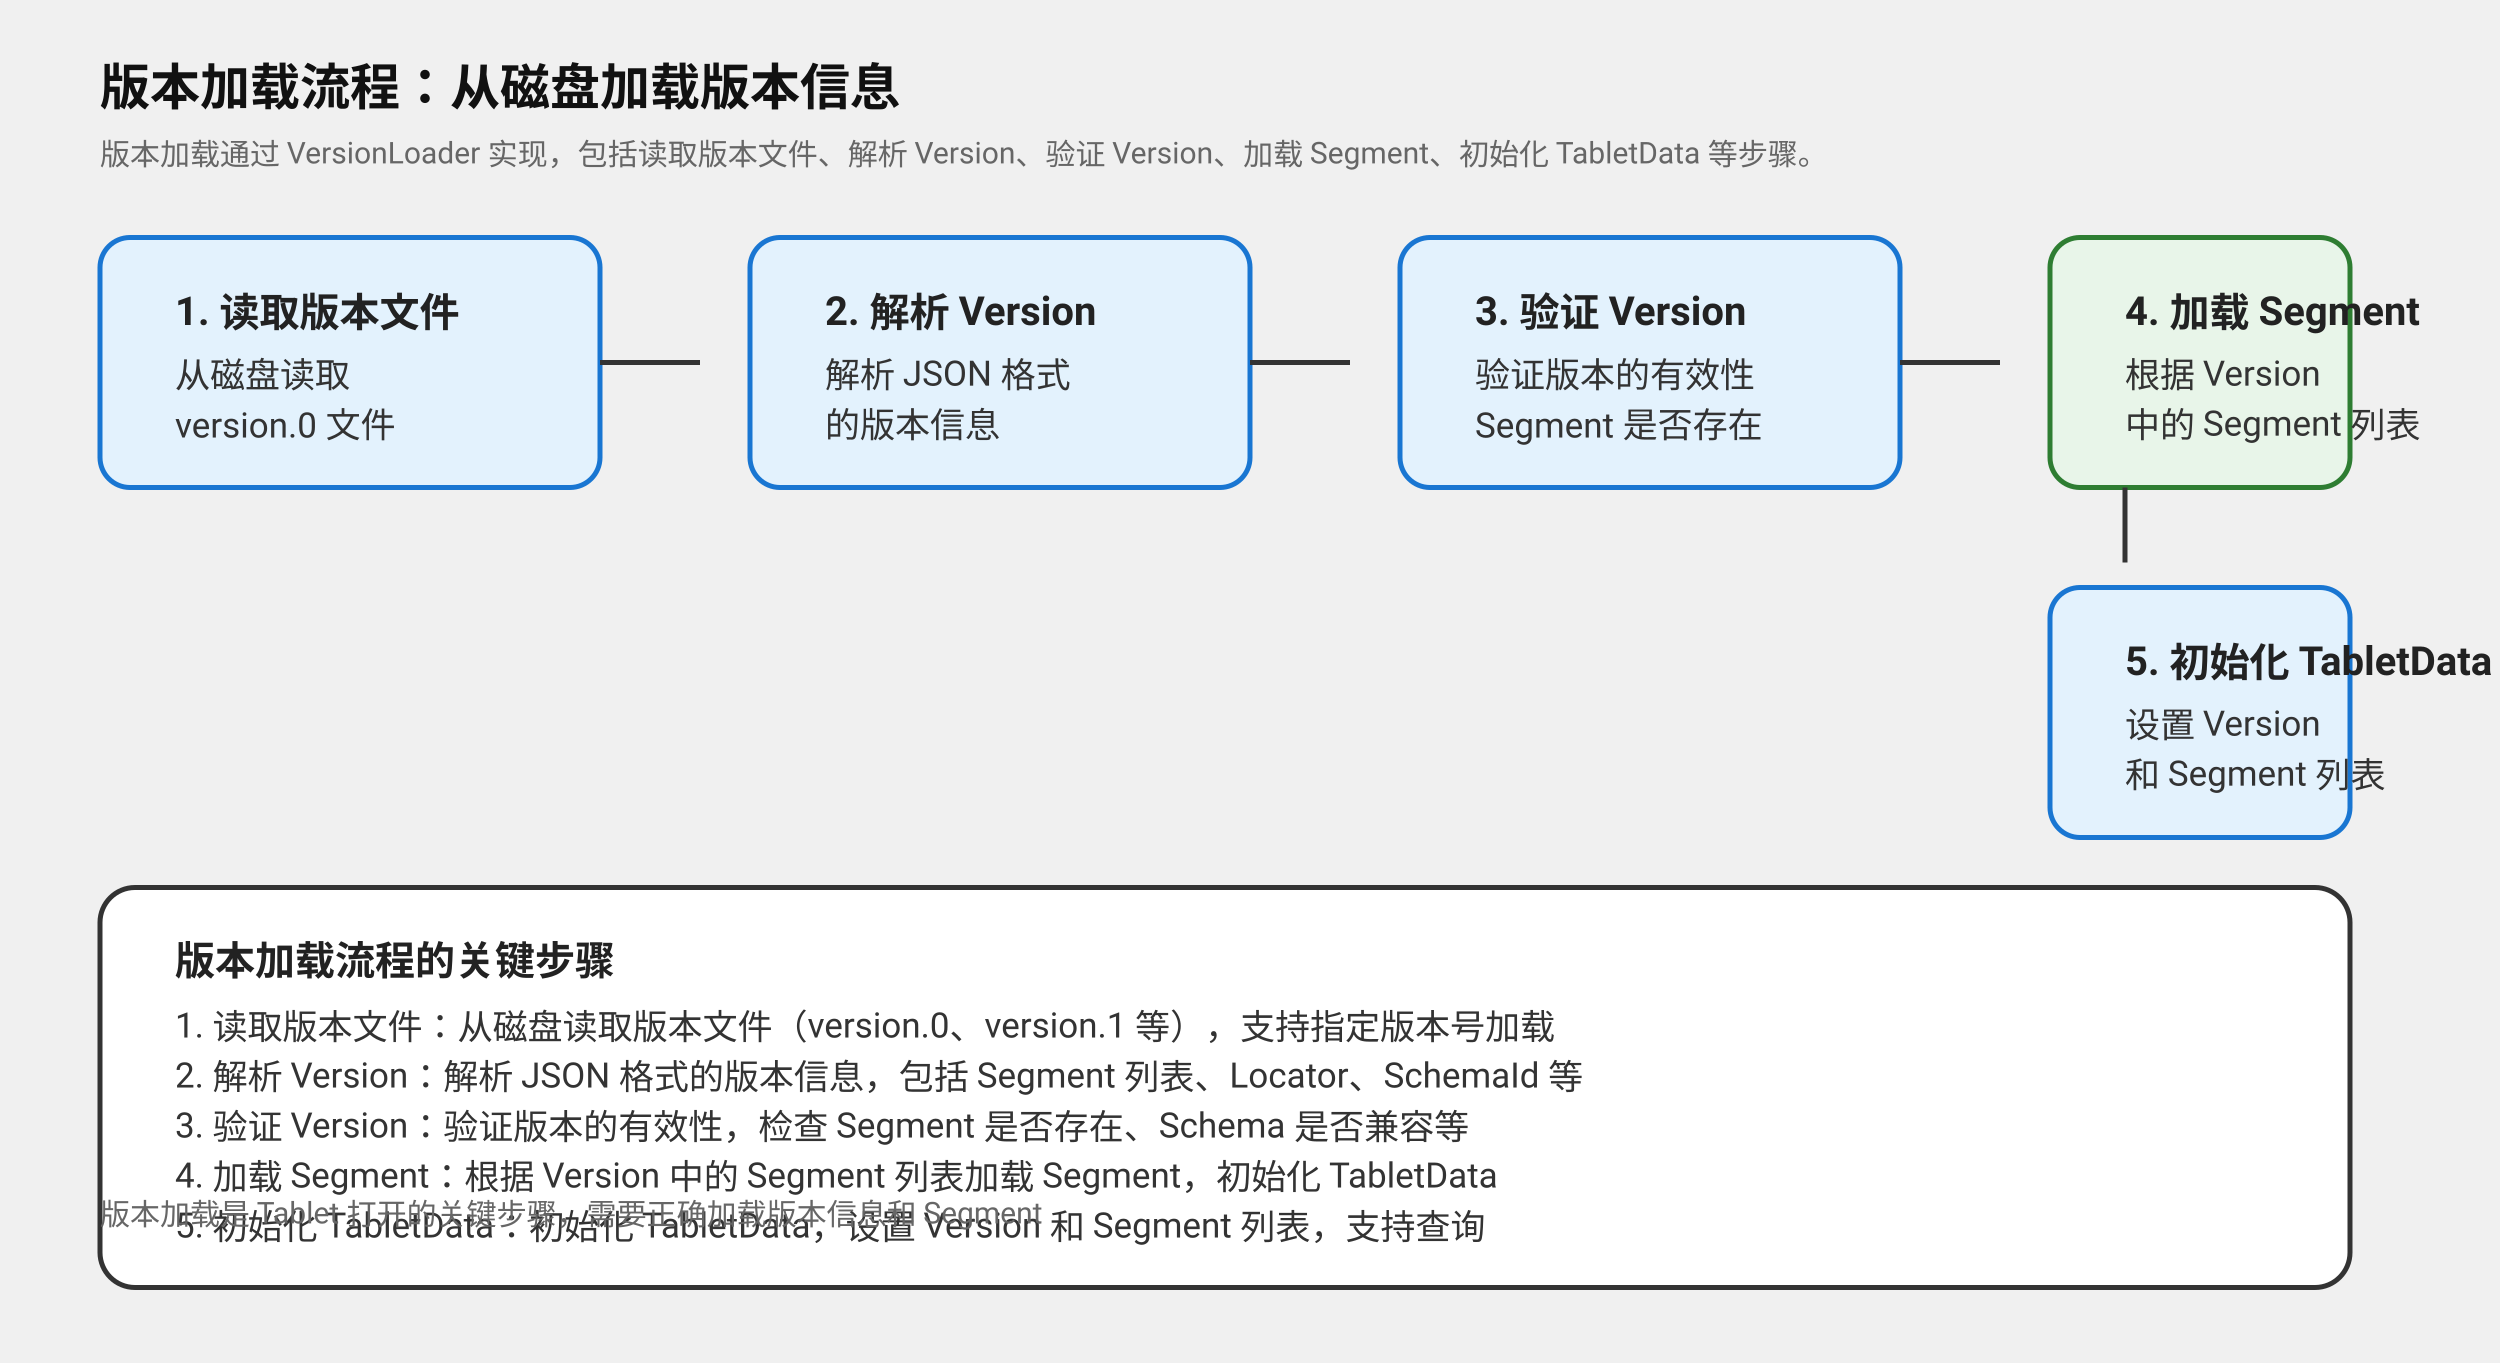
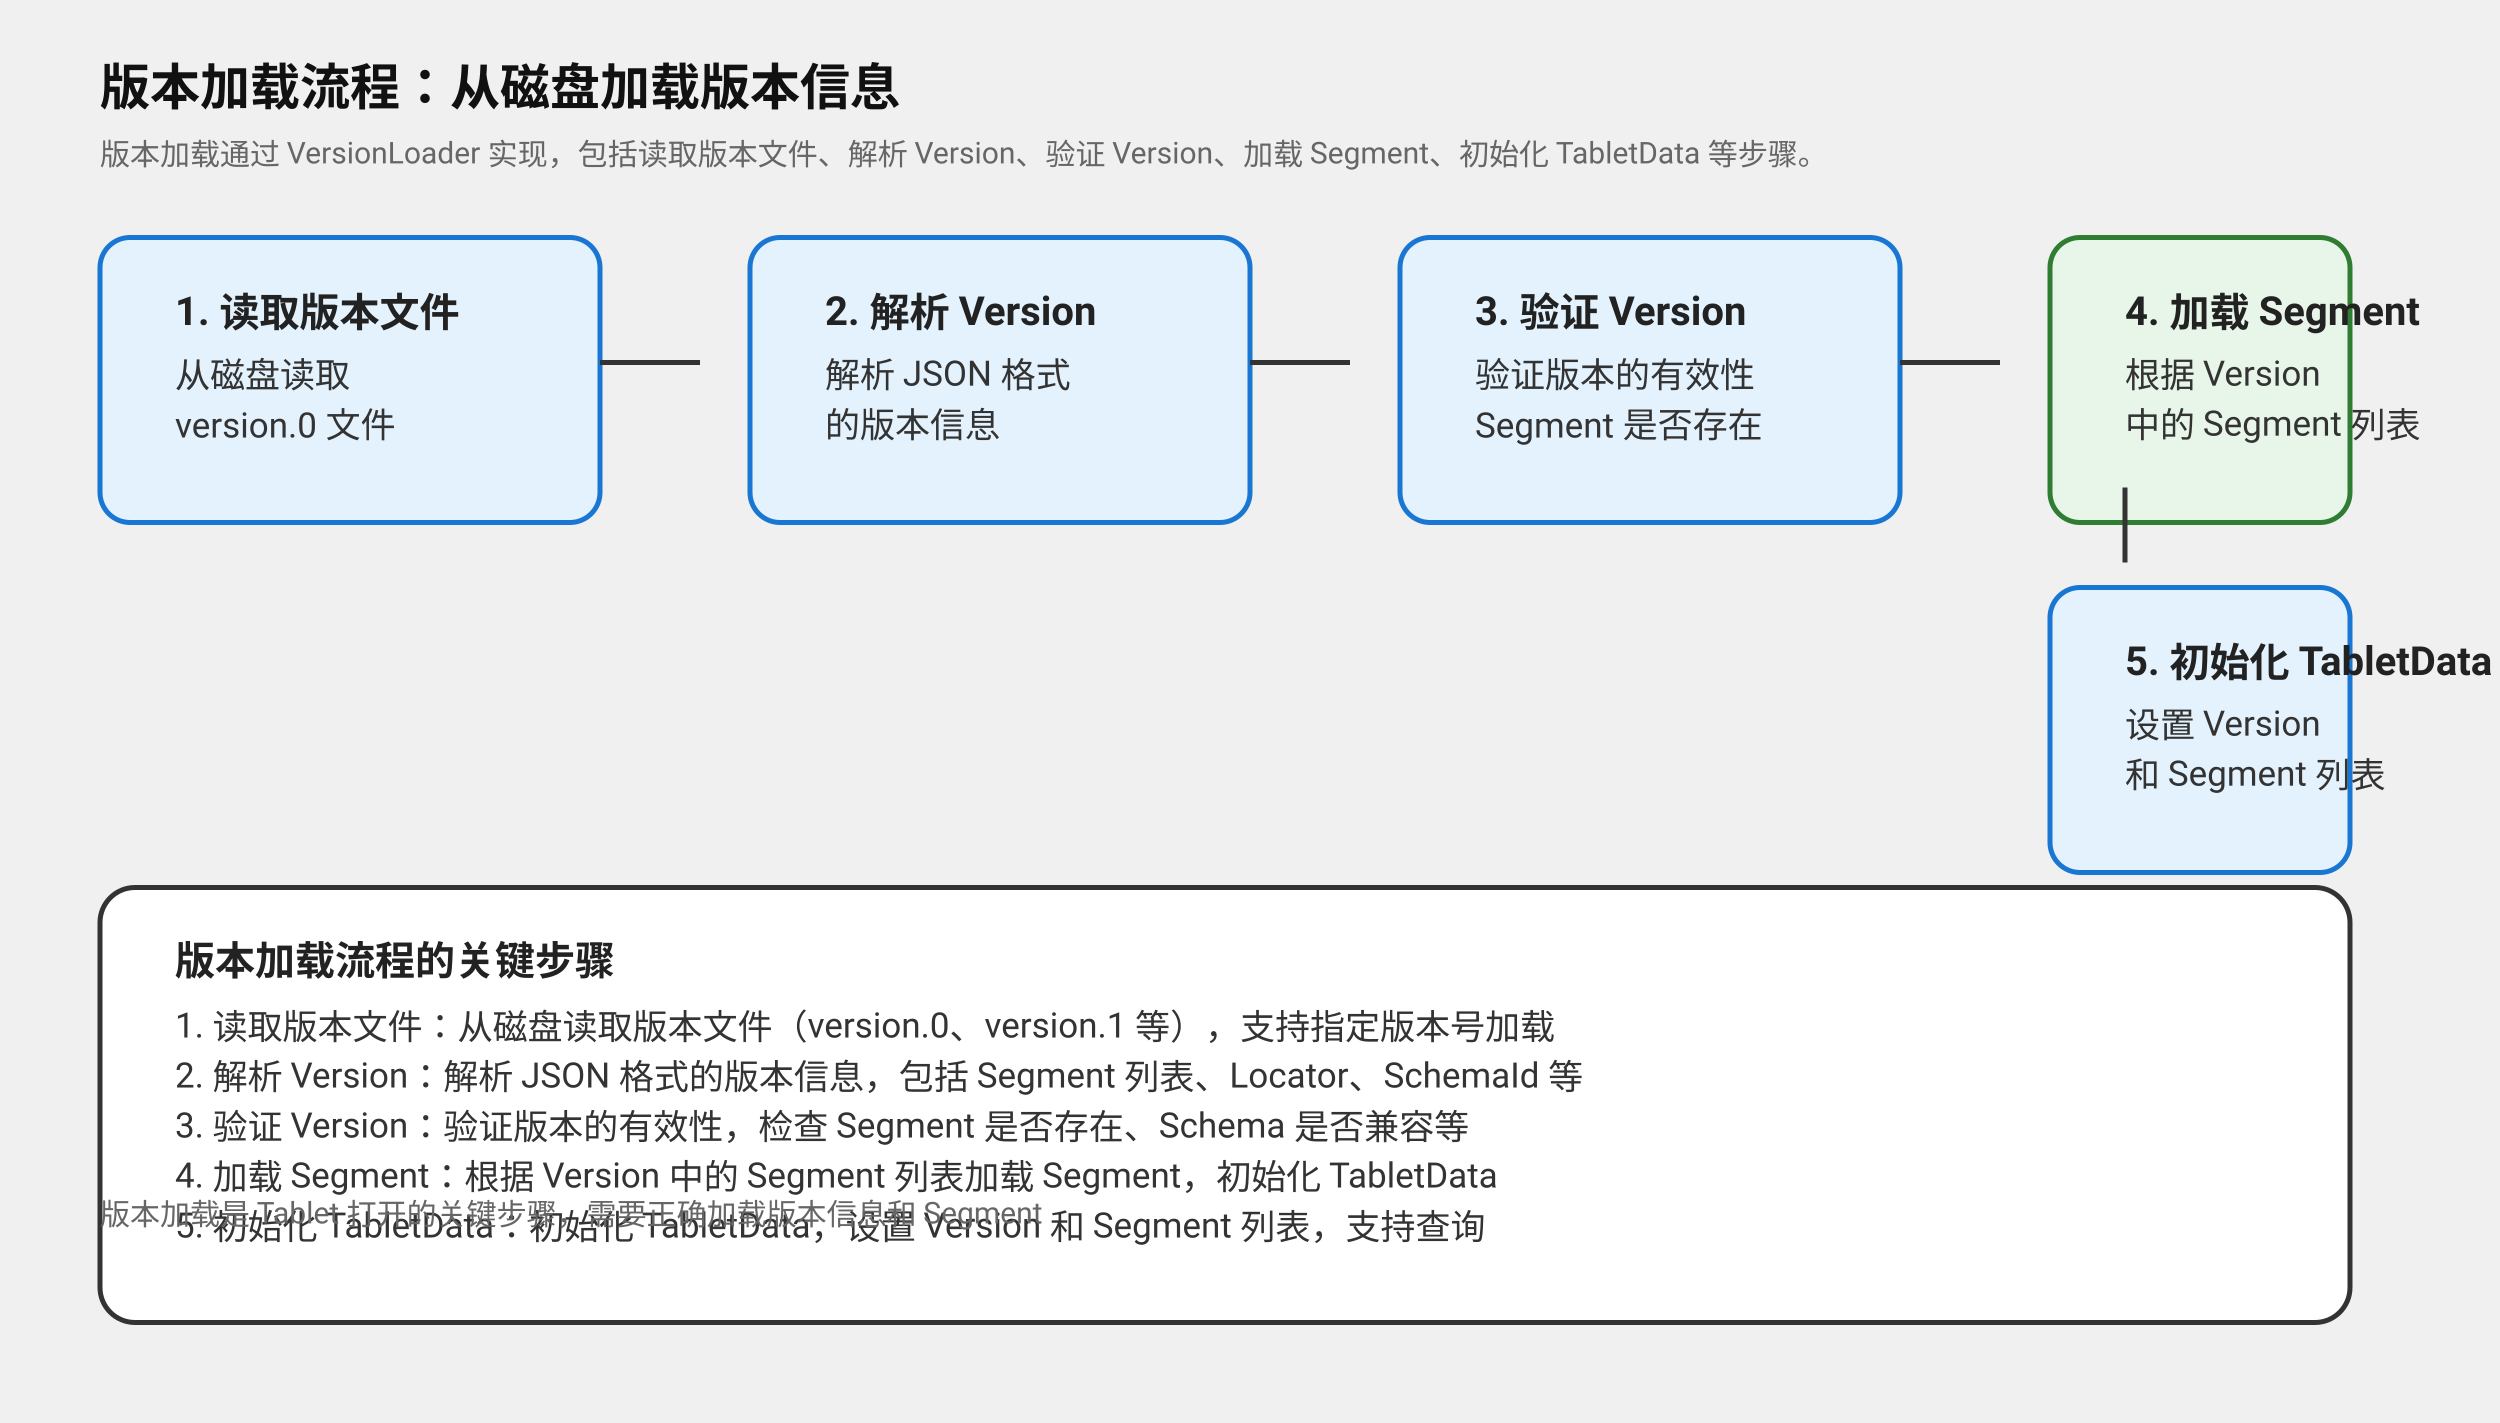
- <svg xmlns="http://www.w3.org/2000/svg" viewBox="0 0 1000 545">
+ <svg xmlns="http://www.w3.org/2000/svg" viewBox="0 0 1000.0 569.0">
  <defs>
    <style>
      .box{fill:#fff;stroke:#333;stroke-width:2;rx:14}
      .title{font:700 20px -apple-system,BlinkMacSystemFont,"Segoe UI",Roboto,Arial;fill:#111}
      .h{font:600 16px -apple-system,BlinkMacSystemFont,"Segoe UI",Roboto,Arial;fill:#222}
      .t{font:14px -apple-system,BlinkMacSystemFont,"Segoe UI",Roboto,Arial;fill:#333}
      .muted{font:12px -apple-system,BlinkMacSystemFont,"Segoe UI",Roboto,Arial;fill:#666}
      .arrow{stroke:#333;stroke-width:2;fill:none;marker-end:url(#m)}
      .step{fill:#e3f2fd;stroke:#1976d2;stroke-width:2;rx:12}
      .version{fill:#e8f5e9;stroke:#2e7d32;stroke-width:2;rx:12}
    </style>
-     <marker id="m" viewBox="0 0 1000 545" refX="8" refY="5" markerWidth="7" markerHeight="7" orient="auto-start-reverse">
+     <marker id="m" viewBox="0 0 1000.0 569.0" refX="8" refY="5" markerWidth="7" markerHeight="7" orient="auto-start-reverse">
      <path d="M 0 0 L 10 5 L 0 10 z" fill="#333" />
    </marker>
  </defs>
  <text class="title" x="40" y="42">版本加载流程：从磁盘加载版本信息</text>
  <text class="muted" x="40" y="66">版本加载通过 VersionLoader 实现，包括读取版本文件、解析 Version、验证 Version、加载 Segment、初始化 TabletData 等步骤。</text>
-   <rect class="step" x="40" y="95" width="200" height="100" />
+   <rect class="step" x="40" y="95" width="200" height="114.0" />
  <text class="h" x="70" y="130">1. 读取版本文件</text>
  <text class="t" x="70" y="155">从磁盘读取</text>
  <text class="t" x="70" y="175">version.0 文件</text>
  <path class="arrow" d="M 240 145 L 280 145" />
-   <rect class="step" x="300" y="95" width="200" height="100" />
+   <rect class="step" x="300" y="95" width="200" height="114.0" />
  <text class="h" x="330" y="130">2. 解析 Version</text>
  <text class="t" x="330" y="155">解析 JSON 格式</text>
  <text class="t" x="330" y="175">的版本信息</text>
  <path class="arrow" d="M 500 145 L 540 145" />
-   <rect class="step" x="560" y="95" width="200" height="100" />
+   <rect class="step" x="560" y="95" width="200" height="114.0" />
  <text class="h" x="590" y="130">3. 验证 Version</text>
  <text class="t" x="590" y="155">验证版本的有效性</text>
  <text class="t" x="590" y="175">Segment 是否存在</text>
  <path class="arrow" d="M 760 145 L 800 145" />
-   <rect class="version" x="820" y="95" width="120" height="100" />
+   <rect class="version" x="820" y="95" width="120" height="114.0" />
  <text class="h" x="850" y="130">4. 加载 Segment</text>
  <text class="t" x="850" y="155">根据 Version</text>
  <text class="t" x="850" y="175">中的 Segment 列表</text>
  <path class="arrow" d="M 850 195 L 850 225" />
-   <rect class="step" x="820" y="235" width="120" height="100" />
+   <rect class="step" x="820" y="235" width="120" height="114.0" />
  <text class="h" x="850" y="270">5. 初始化 TabletData</text>
  <text class="t" x="850" y="295">设置 Version</text>
  <text class="t" x="850" y="315">和 Segment 列表</text>
-   <rect class="box" x="40" y="355" width="900" height="160.0" />
+   <rect class="box" x="40" y="355" width="900" height="174.0" />
  <text class="h" x="70" y="390">版本加载流程的关键步骤</text>
  <text class="t" x="70" y="415">1. 读取版本文件：从磁盘读取版本文件（version.0、version.1 等），支持指定版本号加载</text>
  <text class="t" x="70" y="435">2. 解析 Version：解析 JSON 格式的版本信息，包括 Segment 列表、Locator、SchemaId 等</text>
  <text class="t" x="70" y="455">3. 验证 Version：验证版本的有效性，检查 Segment 是否存在、Schema 是否兼容等</text>
  <text class="t" x="70" y="475">4. 加载 Segment：根据 Version 中的 Segment 列表加载 Segment，初始化 TabletData</text>
  <text class="t" x="70" y="495">5. 初始化 TabletData：初始化 TabletData，设置 Version 和 Segment 列表，支持查询</text>
  <text class="muted" x="40" y="490">版本加载是 Tablet 打开的关键步骤，需要正确加载版本信息和 Segment</text>
</svg>
